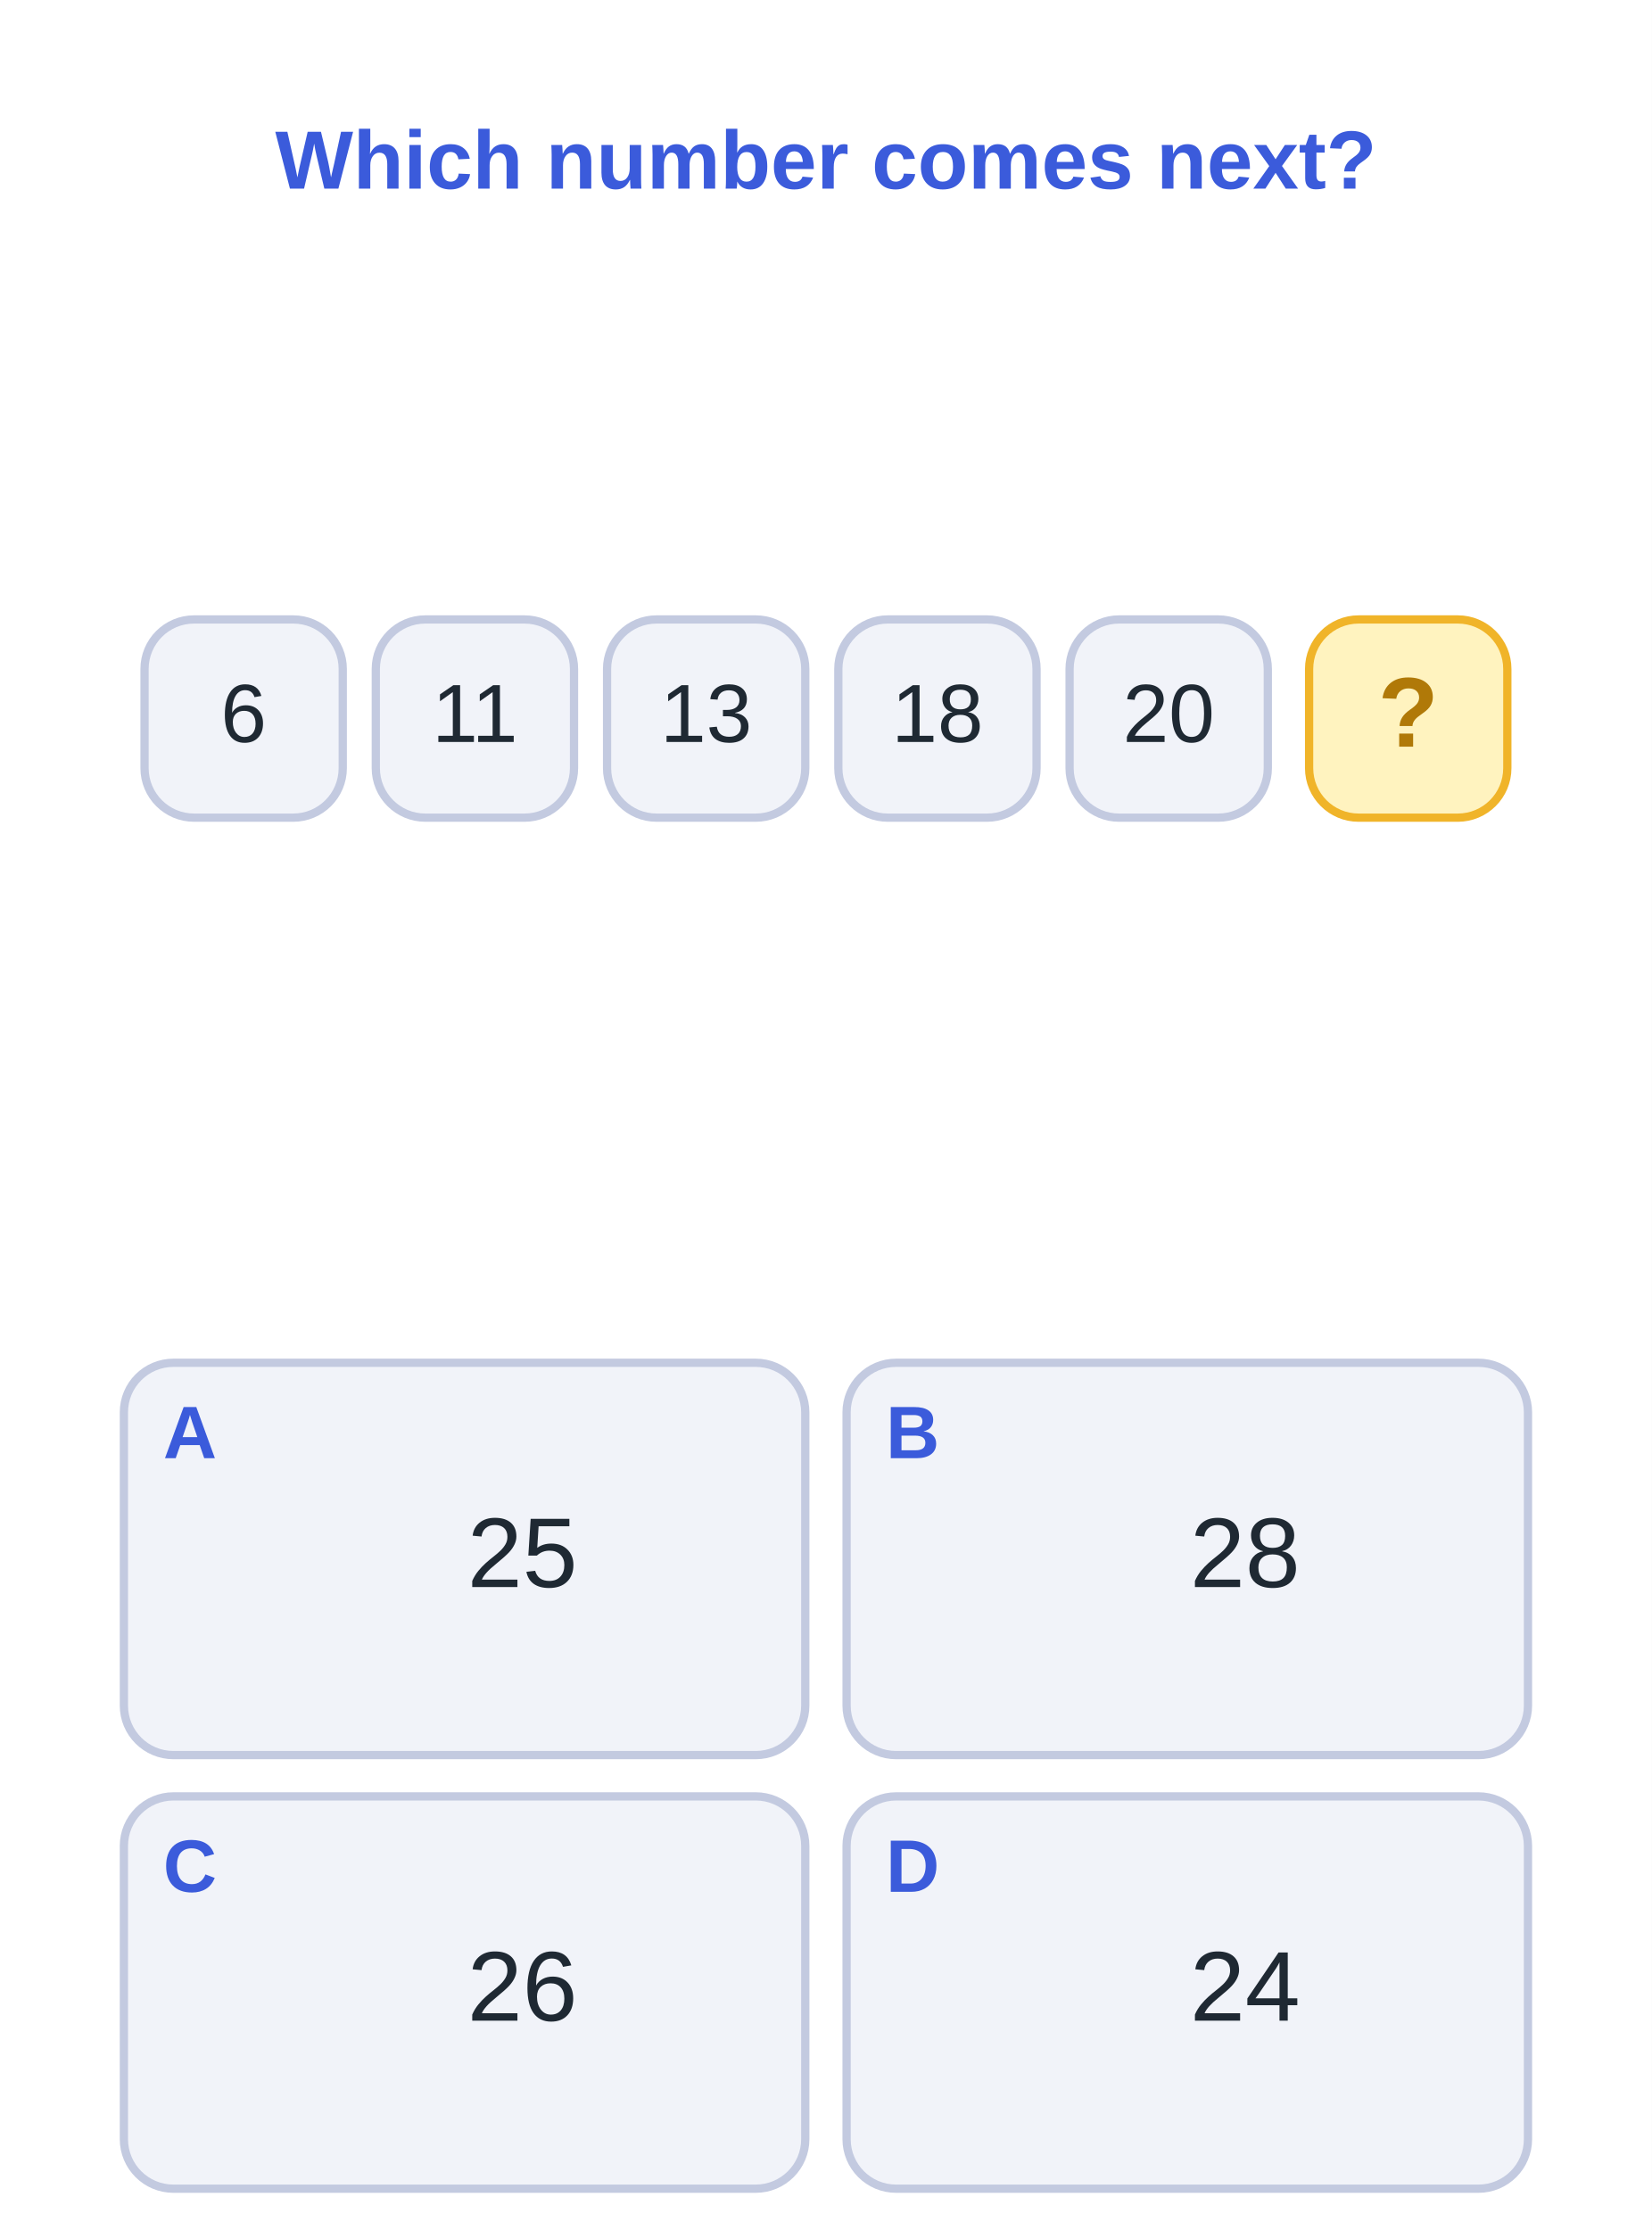
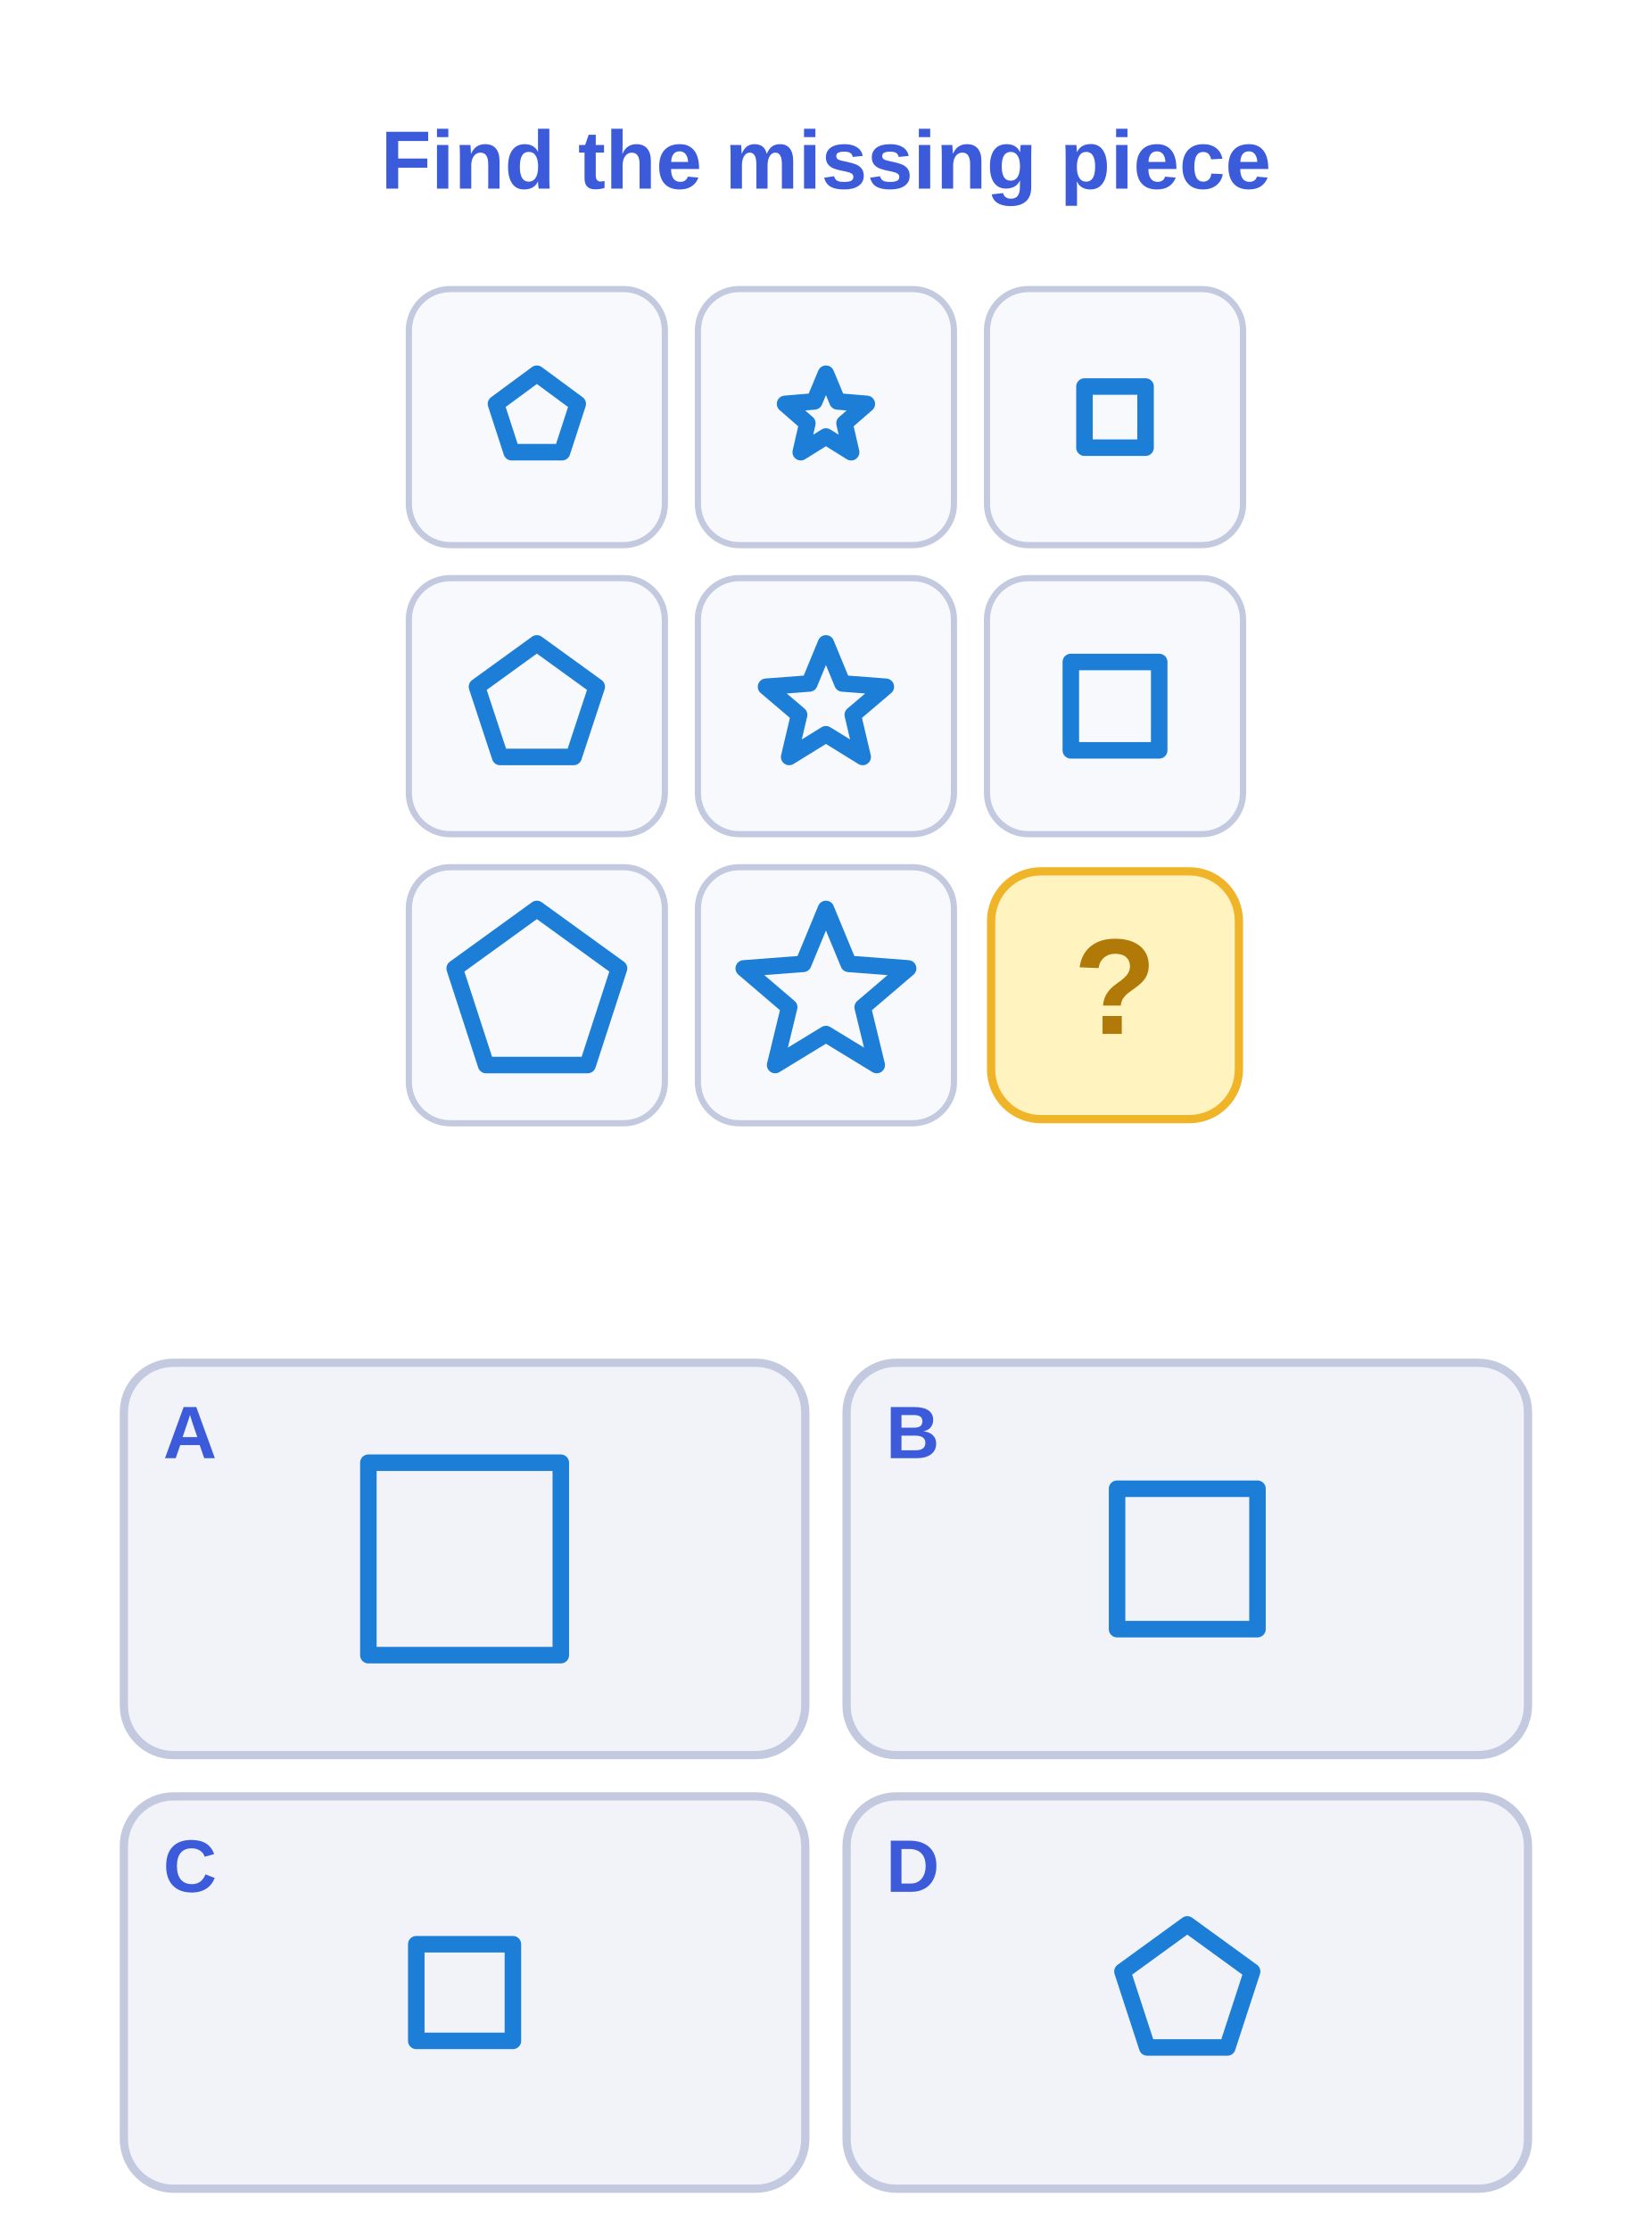
<svg xmlns="http://www.w3.org/2000/svg" viewBox="0 0 400 540" width="400" height="540" font-family="Verdana,Arial,sans-serif">
  <rect x="0" y="0" width="400" height="540" fill="#ffffff" />
-   <text x="200.0" y="40" font-size="20" fill="#3b5bdb" text-anchor="middle" font-weight="bold" dominant-baseline="middle">Which number comes next?</text>
-   <rect x="35.0" y="150" width="48" height="48" rx="12" fill="#f1f3f9" stroke="#c3cae0" stroke-width="2" />
-   <text x="59.0" y="174" font-size="20" fill="#1f2933" text-anchor="middle" font-weight="normal" dominant-baseline="middle">6</text>
-   <rect x="91.0" y="150" width="48" height="48" rx="12" fill="#f1f3f9" stroke="#c3cae0" stroke-width="2" />
-   <text x="115.0" y="174" font-size="20" fill="#1f2933" text-anchor="middle" font-weight="normal" dominant-baseline="middle">11</text>
-   <rect x="147.0" y="150" width="48" height="48" rx="12" fill="#f1f3f9" stroke="#c3cae0" stroke-width="2" />
-   <text x="171.0" y="174" font-size="20" fill="#1f2933" text-anchor="middle" font-weight="normal" dominant-baseline="middle">13</text>
-   <rect x="203.0" y="150" width="48" height="48" rx="12" fill="#f1f3f9" stroke="#c3cae0" stroke-width="2" />
-   <text x="227.0" y="174" font-size="20" fill="#1f2933" text-anchor="middle" font-weight="normal" dominant-baseline="middle">18</text>
-   <rect x="259.0" y="150" width="48" height="48" rx="12" fill="#f1f3f9" stroke="#c3cae0" stroke-width="2" />
-   <text x="283.0" y="174" font-size="20" fill="#1f2933" text-anchor="middle" font-weight="normal" dominant-baseline="middle">20</text>
-   <rect x="317.0" y="150" width="48" height="48" rx="12" fill="#fff3bf" stroke="#f0b429" stroke-width="2" />
-   <text x="341.0" y="174" font-size="24" fill="#b07908" text-anchor="middle" font-weight="bold" dominant-baseline="middle">?</text>
+   <text x="200.0" y="40" font-size="20" fill="#3b5bdb" text-anchor="middle" font-weight="bold" dominant-baseline="middle">Find the missing piece</text>
+   <rect x="99" y="70" width="62" height="62" rx="10" fill="#f8f9fd" stroke="#c3cae0" stroke-width="1.5" />
+   <polygon points="130.0,90.5 139.9,97.8 136.1,109.5 123.9,109.5 120.1,97.8" stroke="#1c7ed6" stroke-width="4" fill="none" stroke-linejoin="round" />
+   <rect x="169" y="70" width="62" height="62" rx="10" fill="#f8f9fd" stroke="#c3cae0" stroke-width="1.5" />
+   <polygon points="200.0,90.5 202.8,97.2 209.9,97.8 204.5,102.5 206.1,109.5 200.0,105.7 193.9,109.5 195.5,102.5 190.1,97.8 197.2,97.2" stroke="#1c7ed6" stroke-width="4" fill="none" stroke-linejoin="round" />
+   <rect x="239" y="70" width="62" height="62" rx="10" fill="#f8f9fd" stroke="#c3cae0" stroke-width="1.5" />
+   <polygon points="277.4,93.6 277.4,108.4 262.6,108.4 262.6,93.6" stroke="#1c7ed6" stroke-width="4" fill="none" stroke-linejoin="round" />
+   <rect x="99" y="140" width="62" height="62" rx="10" fill="#f8f9fd" stroke="#c3cae0" stroke-width="1.5" />
+   <polygon points="130.0,155.8 144.5,166.3 138.9,183.3 121.1,183.3 115.5,166.3" stroke="#1c7ed6" stroke-width="4" fill="none" stroke-linejoin="round" />
+   <rect x="169" y="140" width="62" height="62" rx="10" fill="#f8f9fd" stroke="#c3cae0" stroke-width="1.5" />
+   <polygon points="200.0,155.8 204.0,165.5 214.5,166.3 206.5,173.1 208.9,183.3 200.0,177.8 191.1,183.3 193.5,173.1 185.5,166.3 196.0,165.5" stroke="#1c7ed6" stroke-width="4" fill="none" stroke-linejoin="round" />
+   <rect x="239" y="140" width="62" height="62" rx="10" fill="#f8f9fd" stroke="#c3cae0" stroke-width="1.5" />
+   <polygon points="280.7,160.3 280.7,181.7 259.3,181.7 259.3,160.3" stroke="#1c7ed6" stroke-width="4" fill="none" stroke-linejoin="round" />
+   <rect x="99" y="210" width="62" height="62" rx="10" fill="#f8f9fd" stroke="#c3cae0" stroke-width="1.5" />
+   <polygon points="130.0,220.1 149.9,234.5 142.3,257.9 117.7,257.9 110.1,234.5" stroke="#1c7ed6" stroke-width="4" fill="none" stroke-linejoin="round" />
+   <rect x="169" y="210" width="62" height="62" rx="10" fill="#f8f9fd" stroke="#c3cae0" stroke-width="1.5" />
+   <polygon points="200.0,220.1 205.5,233.4 219.9,234.5 208.9,243.9 212.3,257.9 200.0,250.4 187.7,257.9 191.1,243.9 180.1,234.5 194.5,233.4" stroke="#1c7ed6" stroke-width="4" fill="none" stroke-linejoin="round" />
+   <rect x="240.0" y="211.0" width="60" height="60" rx="12" fill="#fff3bf" stroke="#f0b429" stroke-width="2" />
+   <text x="270.0" y="241.0" font-size="33" fill="#b07908" text-anchor="middle" font-weight="bold" dominant-baseline="middle">?</text>
  <rect x="30" y="330" width="165" height="95" rx="12" fill="#f1f3f9" stroke="#c3cae0" stroke-width="2" />
  <text x="46" y="348" font-size="18" fill="#3b5bdb" text-anchor="middle" font-weight="bold" dominant-baseline="middle">A</text>
-   <text x="126.5" y="377.5" font-size="24" fill="#1f2933" text-anchor="middle" font-weight="normal" dominant-baseline="middle">25</text>
+   <polygon points="135.8,354.2 135.8,400.8 89.2,400.8 89.2,354.2" stroke="#1c7ed6" stroke-width="4" fill="none" stroke-linejoin="round" />
  <rect x="205" y="330" width="165" height="95" rx="12" fill="#f1f3f9" stroke="#c3cae0" stroke-width="2" />
  <text x="221" y="348" font-size="18" fill="#3b5bdb" text-anchor="middle" font-weight="bold" dominant-baseline="middle">B</text>
-   <text x="301.5" y="377.5" font-size="24" fill="#1f2933" text-anchor="middle" font-weight="normal" dominant-baseline="middle">28</text>
+   <polygon points="304.5,360.5 304.5,394.5 270.5,394.5 270.5,360.5" stroke="#1c7ed6" stroke-width="4" fill="none" stroke-linejoin="round" />
  <rect x="30" y="435" width="165" height="95" rx="12" fill="#f1f3f9" stroke="#c3cae0" stroke-width="2" />
  <text x="46" y="453" font-size="18" fill="#3b5bdb" text-anchor="middle" font-weight="bold" dominant-baseline="middle">C</text>
-   <text x="126.5" y="482.5" font-size="24" fill="#1f2933" text-anchor="middle" font-weight="normal" dominant-baseline="middle">26</text>
+   <polygon points="124.2,470.8 124.2,494.2 100.8,494.2 100.8,470.8" stroke="#1c7ed6" stroke-width="4" fill="none" stroke-linejoin="round" />
  <rect x="205" y="435" width="165" height="95" rx="12" fill="#f1f3f9" stroke="#c3cae0" stroke-width="2" />
  <text x="221" y="453" font-size="18" fill="#3b5bdb" text-anchor="middle" font-weight="bold" dominant-baseline="middle">D</text>
-   <text x="301.5" y="482.5" font-size="24" fill="#1f2933" text-anchor="middle" font-weight="normal" dominant-baseline="middle">24</text>
+   <polygon points="287.5,466.0 303.2,477.4 297.2,495.8 277.8,495.8 271.8,477.4" stroke="#1c7ed6" stroke-width="4" fill="none" stroke-linejoin="round" />
</svg>
